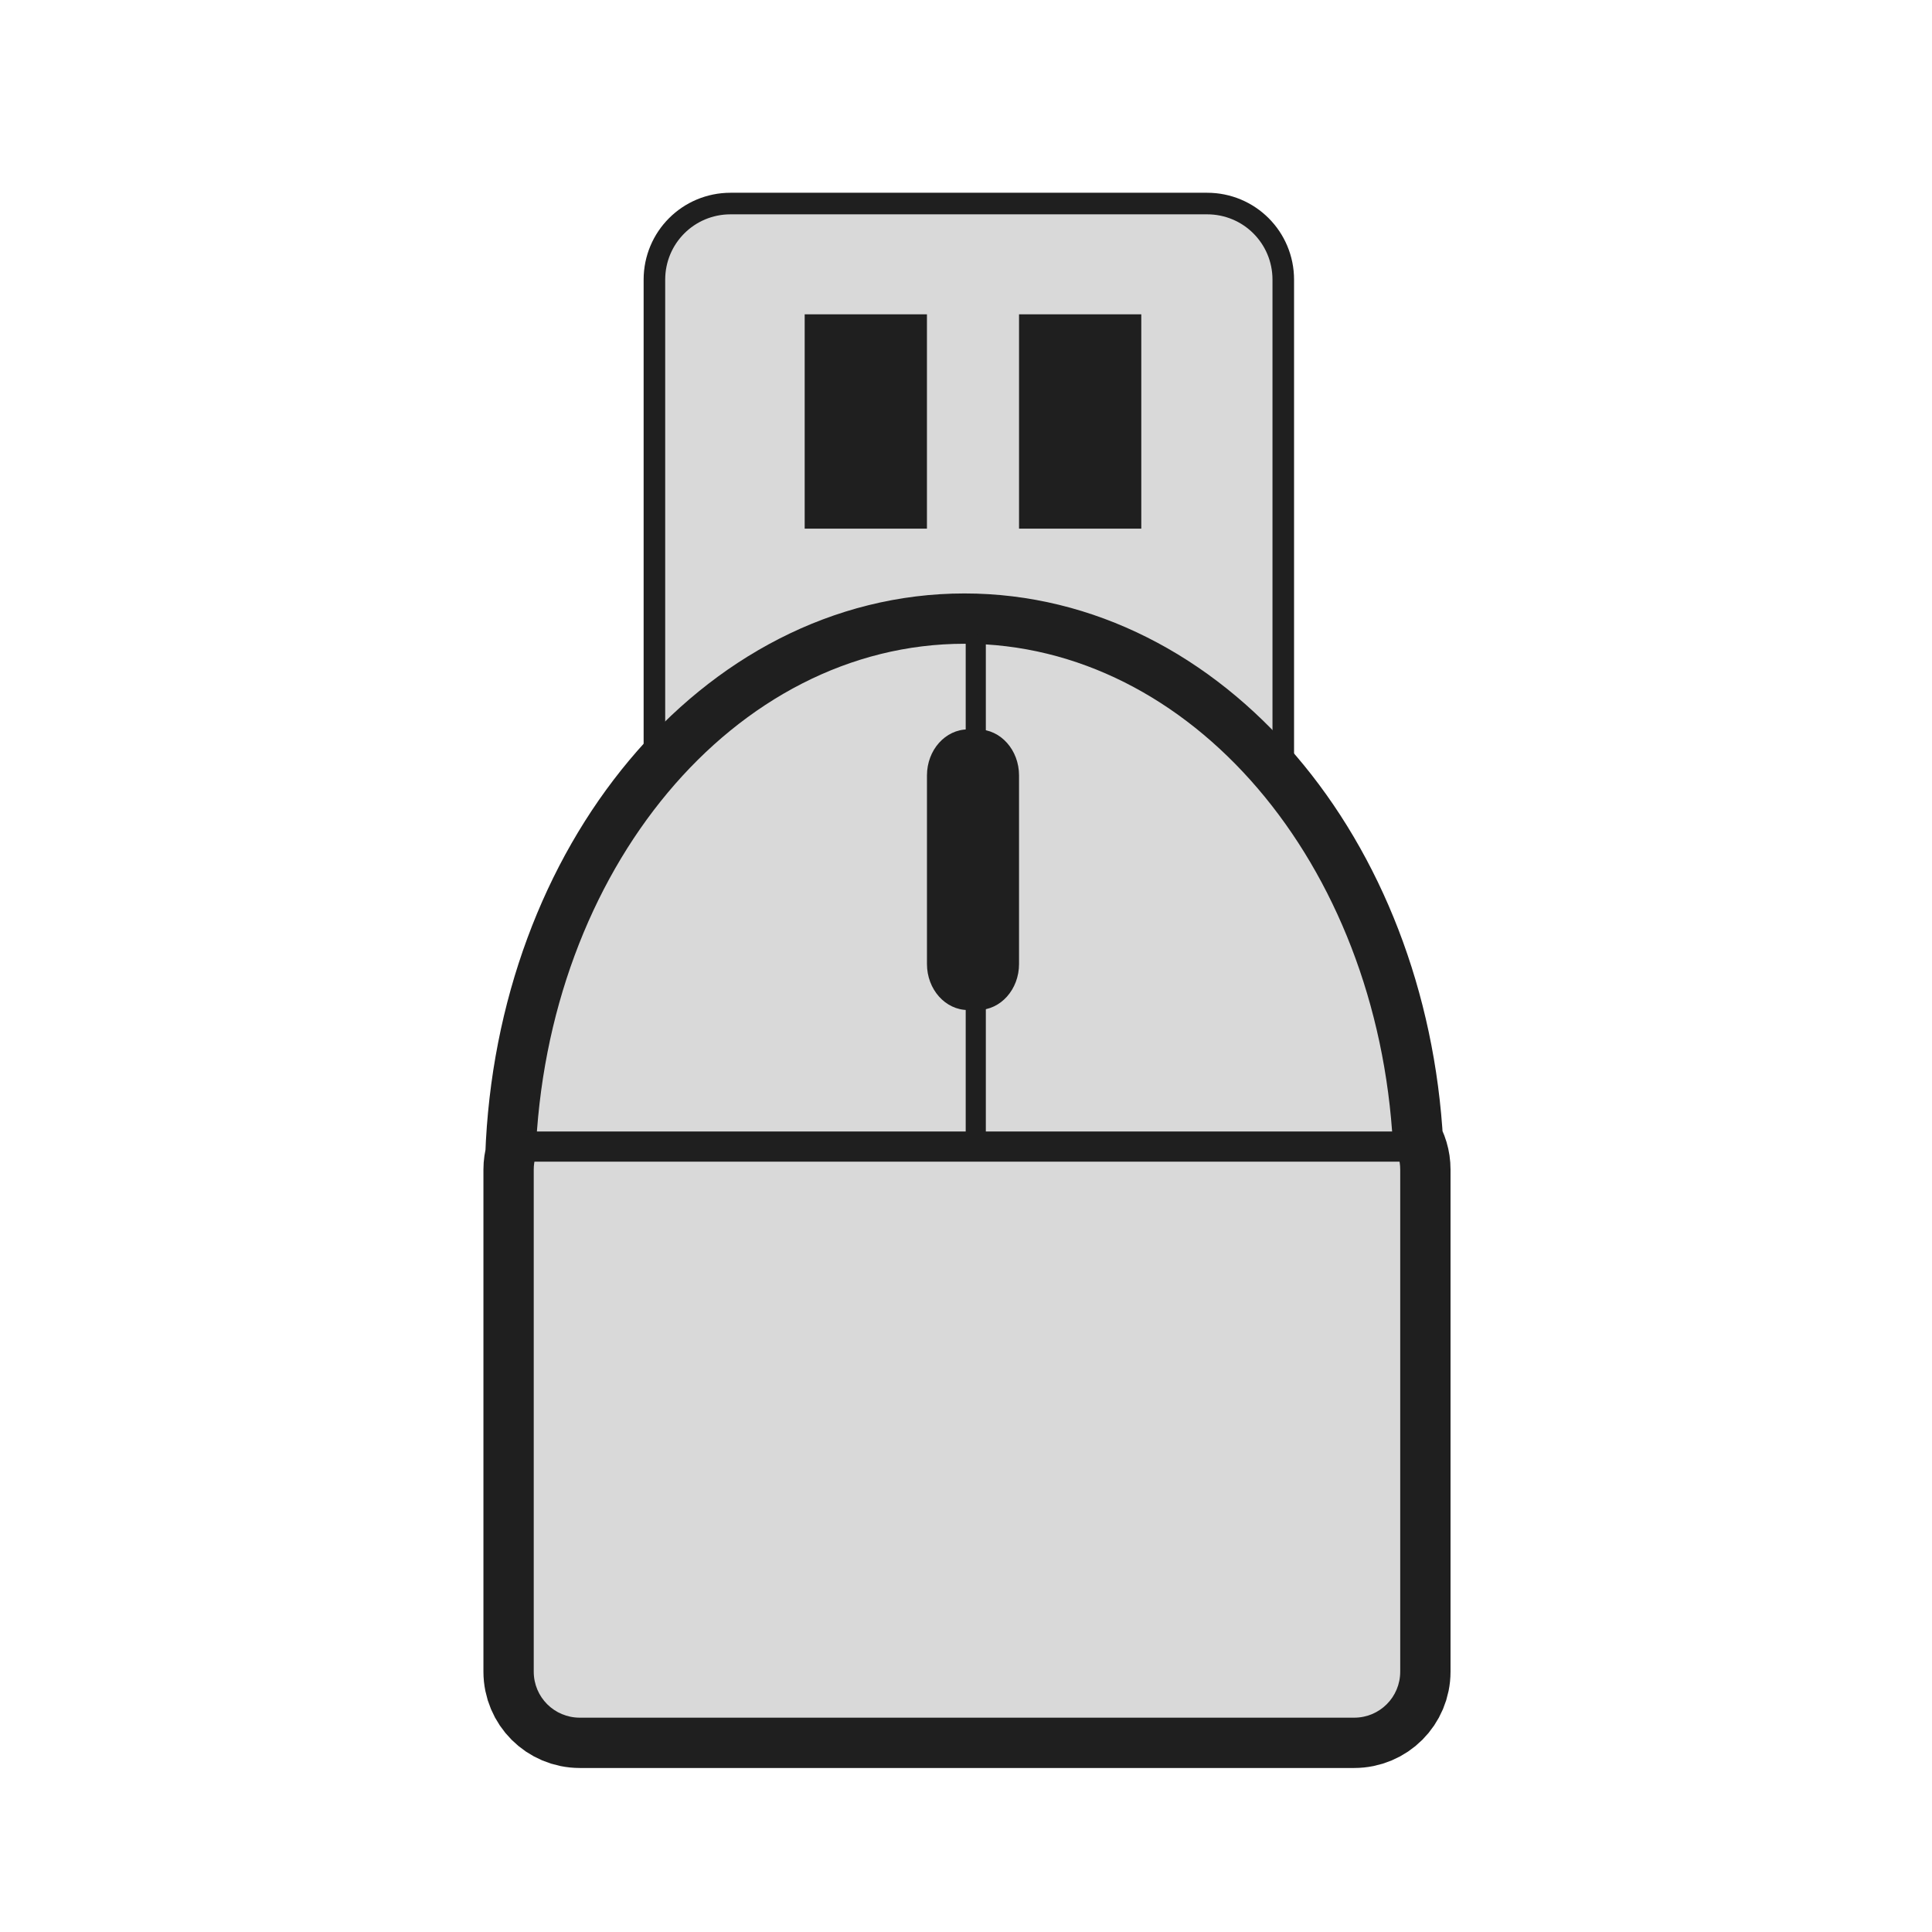
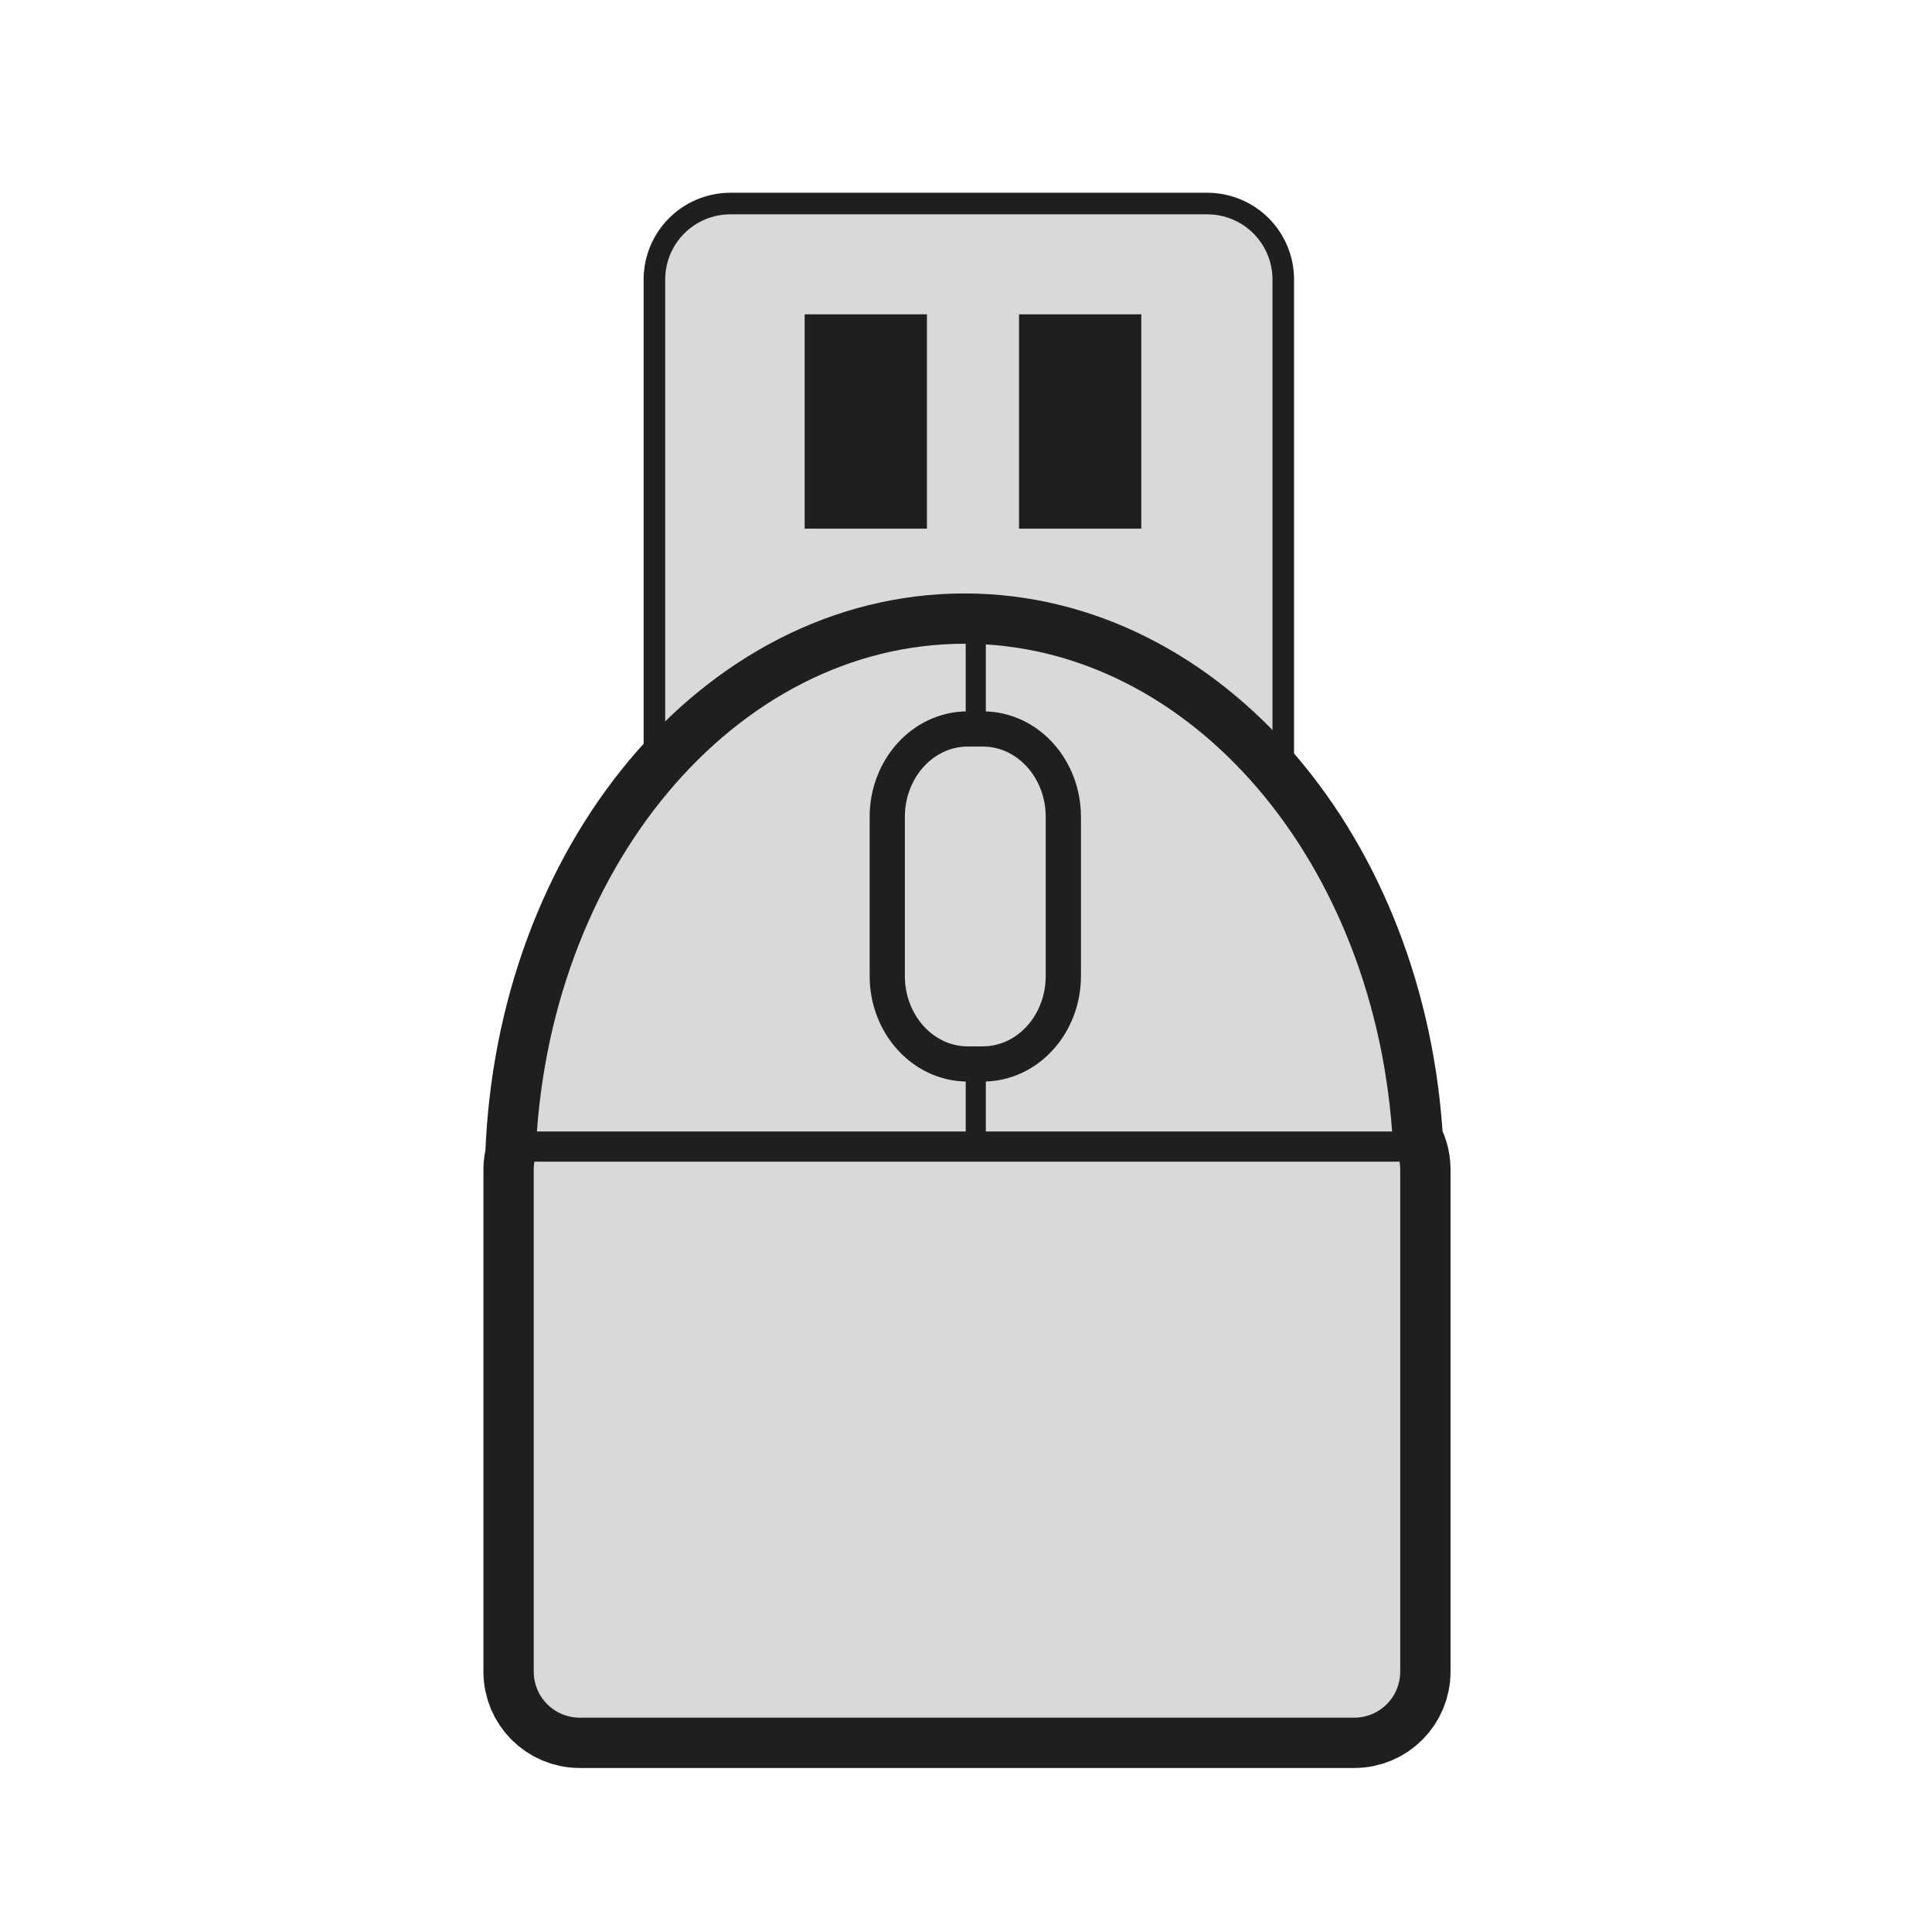
- <svg xmlns="http://www.w3.org/2000/svg" width="256" height="256" viewBox="0 0 67.733 67.733" version="1.1" id="svg4532">
+ <svg xmlns="http://www.w3.org/2000/svg" id="svg4532" version="1.1" viewBox="0 0 67.733 67.733" height="256" width="256">
  <defs id="defs4526">
    </defs>
-   <g id="layer1" transform="translate(0,-229.2666)">
-     <g id="g3727" transform="matrix(0.5041761,0,0,-0.5041761,17.12241,385.5779)" style="stroke:#1f1f1f;stroke-opacity:1">
-       <path style="opacity:1;fill:#d9d9d9;fill-opacity:1;fill-rule:evenodd;stroke:#1f1f1f;stroke-width:11.339;stroke-linecap:butt;stroke-linejoin:round;stroke-miterlimit:4;stroke-dasharray:none;stroke-dashoffset:0;stroke-opacity:1;paint-order:stroke fill markers" d="m 63.639,9.523 c -9.514,0 -17.172,7.658 -17.172,17.172 V 231.756 c 0,9.514 7.658,17.174 17.172,17.174 H 188.898 c 9.514,0 17.172,-7.66 17.172,-17.174 V 84.645 L 130.949,9.523 Z" transform="matrix(0.2645833,0,0,0.2645833,0,229.2666)" id="rect5284" />
+   <g transform="translate(0,-229.2666)" id="layer1">
+     <g style="stroke:#1f1f1f;stroke-opacity:1" transform="matrix(0.5041761,0,0,-0.5041761,17.12241,385.5779)" id="g3727">
+       <path id="rect5284" transform="matrix(0.2645833,0,0,0.2645833,0,229.2666)" d="m 63.639,9.523 c -9.514,0 -17.172,7.658 -17.172,17.172 V 231.756 c 0,9.514 7.658,17.174 17.172,17.174 H 188.898 c 9.514,0 17.172,-7.66 17.172,-17.174 V 84.645 L 130.949,9.523 Z" style="opacity:1;fill:#d9d9d9;fill-opacity:1;fill-rule:evenodd;stroke:#1f1f1f;stroke-width:11.339;stroke-linecap:butt;stroke-linejoin:round;stroke-miterlimit:4;stroke-dasharray:none;stroke-dashoffset:0;stroke-opacity:1;paint-order:stroke fill markers" />
    </g>
-     <rect style="fill:#1f1f1f;stroke:none;stroke-width:3.528;stroke-miterlimit:0;paint-order:stroke fill markers" id="rect937" width="4.286" height="7.514" x="35.726" y="240.286" />
-     <rect y="240.286" x="28.211" height="7.514" width="4.286" id="rect937-1" style="fill:#1f1f1f;stroke:none;stroke-width:3.528;stroke-miterlimit:0;paint-order:stroke fill markers" />
-     <path transform="matrix(0.2645833,0,0,0.2645833,0,229.2666)" d="M 127.805 85.301 A 56.9 71.15 0 0 0 70.961 153.287 C 70.81 153.82 70.723 154.38 70.723 154.963 L 70.723 221.5 C 70.723 224.879 73.445 227.6 76.824 227.6 L 127.805 227.6 L 179.436 227.6 C 182.815 227.6 185.535 224.879 185.535 221.5 L 185.535 154.963 C 185.535 153.75 185.179 152.627 184.574 151.68 A 56.9 71.15 0 0 0 127.805 85.301 z " style="fill:#d9d9d9;stroke:#1f1f1f;stroke-width:13.333;stroke-linecap:round;stroke-linejoin:round;stroke-miterlimit:4;stroke-dasharray:none;paint-order:stroke fill markers" id="path1362" />
-     <path id="path1364" d="M 18.465,269.464 H 49.133" style="fill:none;stroke:#1f1f1f;stroke-width:1.058;stroke-linecap:butt;stroke-linejoin:miter;stroke-miterlimit:4;stroke-dasharray:none;stroke-opacity:1" />
-     <rect ry="1.614" rx="1.441" style="fill:#1f1f1f;stroke:none;stroke-width:3.528;stroke-miterlimit:4;stroke-dasharray:none;paint-order:stroke fill markers" id="rect937-1-3" width="3.228" height="9.839" x="32.498" y="254.838" />
-     <path id="path1397" d="m 34.209,251.836 v 17.347" style="fill:none;stroke:#1f1f1f;stroke-width:0.706;stroke-linecap:round;stroke-linejoin:miter;stroke-miterlimit:4;stroke-dasharray:none;stroke-opacity:1" />
+     <rect y="240.286" x="35.726" height="7.514" width="4.286" id="rect937" style="fill:#1f1f1f;stroke:none;stroke-width:3.528;stroke-miterlimit:0;paint-order:stroke fill markers" />
+     <rect style="fill:#1f1f1f;stroke:none;stroke-width:3.528;stroke-miterlimit:0;paint-order:stroke fill markers" id="rect937-1" width="4.286" height="7.514" x="28.211" y="240.286" />
+     <path id="path1362" style="fill:#d9d9d9;stroke:#1f1f1f;stroke-width:13.333;stroke-linecap:round;stroke-linejoin:round;stroke-miterlimit:4;stroke-dasharray:none;paint-order:stroke fill markers" d="M 127.805 85.301 A 56.9 71.15 0 0 0 70.961 153.287 C 70.81 153.82 70.723 154.38 70.723 154.963 L 70.723 221.5 C 70.723 224.879 73.445 227.6 76.824 227.6 L 127.805 227.6 L 179.436 227.6 C 182.815 227.6 185.535 224.879 185.535 221.5 L 185.535 154.963 C 185.535 153.75 185.179 152.627 184.574 151.68 A 56.9 71.15 0 0 0 127.805 85.301 z " transform="matrix(0.2645833,0,0,0.2645833,0,229.2666)" />
+     <path style="fill:none;stroke:#1f1f1f;stroke-width:1.058;stroke-linecap:butt;stroke-linejoin:miter;stroke-miterlimit:4;stroke-dasharray:none;stroke-opacity:1" d="M 18.465,269.464 H 49.133" id="path1364" />
+     <path style="fill:none;stroke:#1f1f1f;stroke-width:0.706;stroke-linecap:round;stroke-linejoin:miter;stroke-miterlimit:4;stroke-dasharray:none;stroke-opacity:1" d="m 34.209,251.836 v 17.347" id="path1397" />
+     <rect y="255.44" x="31.723" height="10.51" width="4.939" id="rect937-1-3" style="fill:#d9d9d9;fill-opacity:1;stroke:#1f1f1f;stroke-width:2.469;stroke-miterlimit:4;stroke-dasharray:none;stroke-opacity:1;paint-order:stroke fill markers" rx="2.204" ry="2.469" />
  </g>
</svg>
